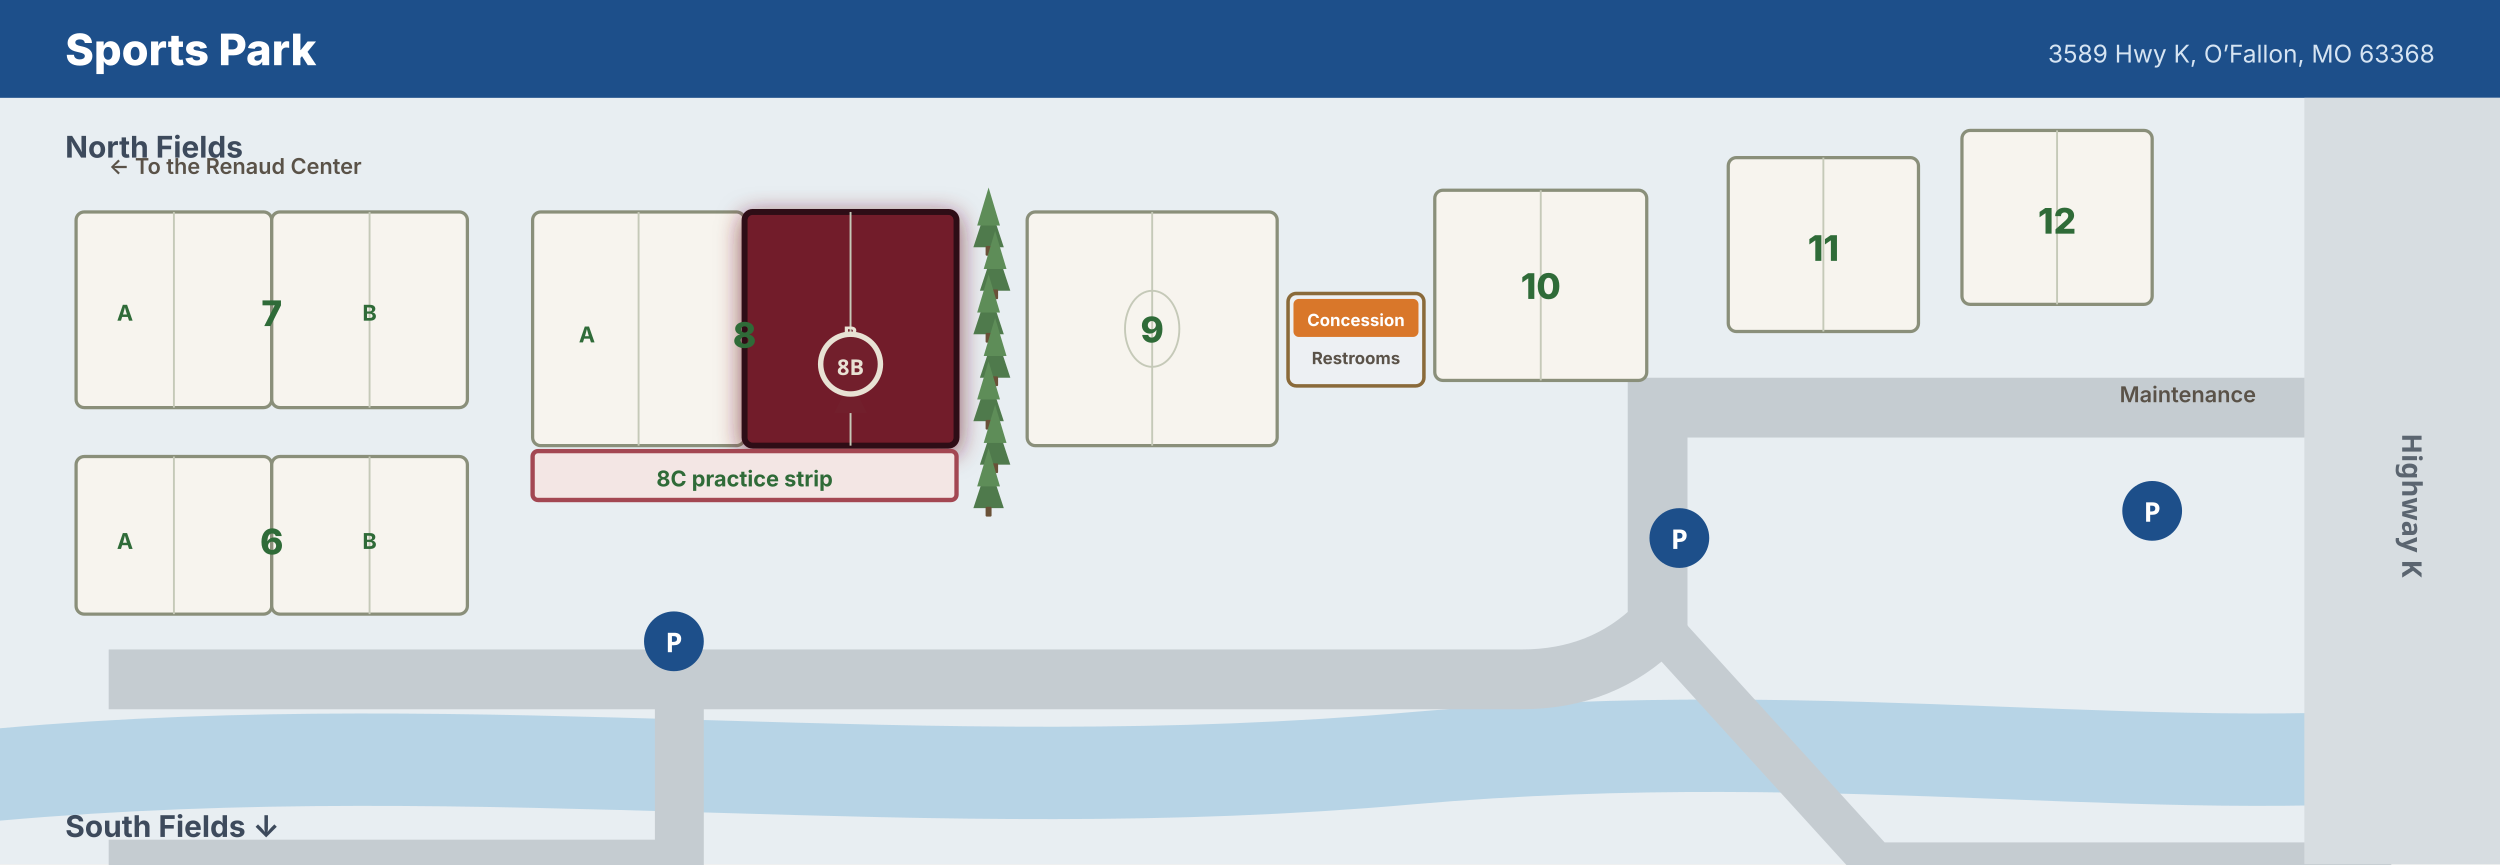
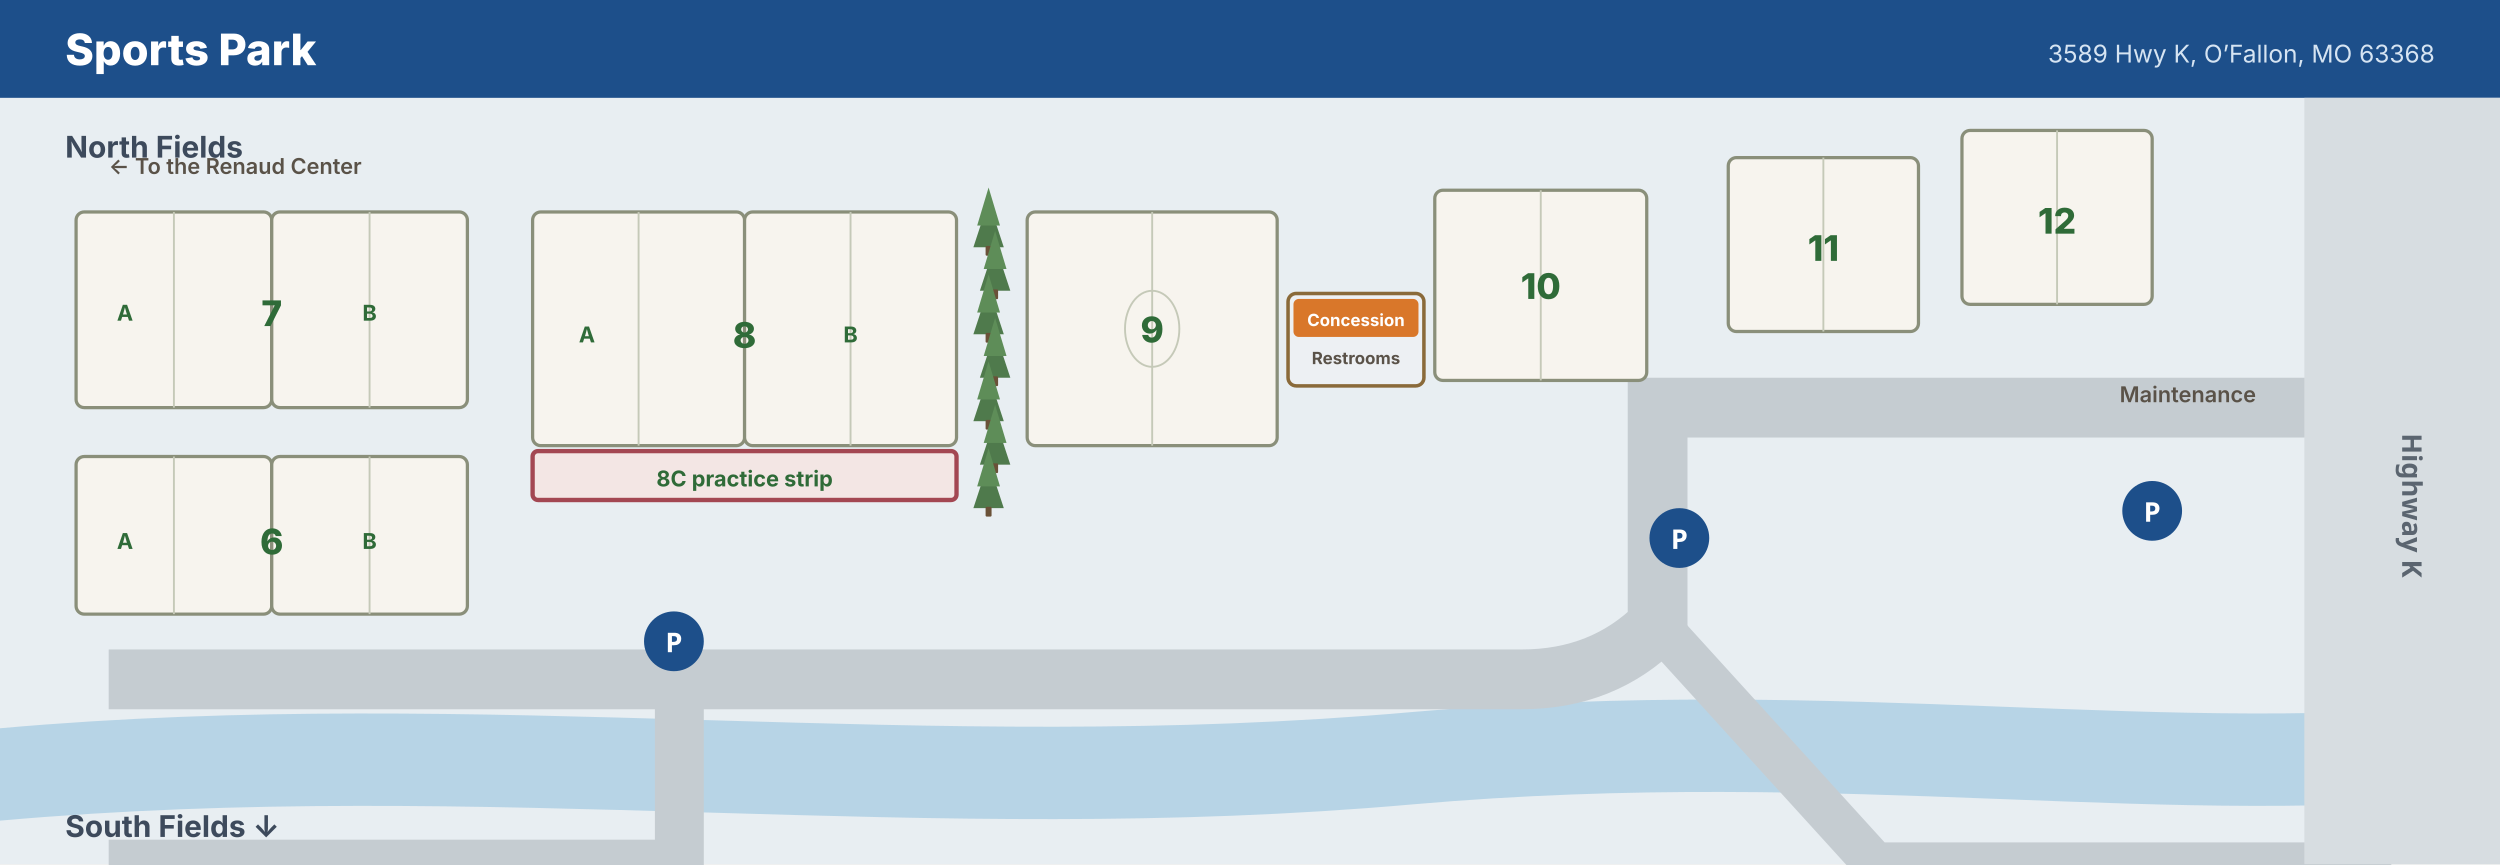
<svg xmlns="http://www.w3.org/2000/svg" class="park-map" viewBox="0 0 920 318" role="img" aria-labelledby="park-map-title park-map-desc">
  <style>
.field-pitch{fill:#f7f4ee;stroke:#8a8f7a;stroke-width:1.2}
.field-lines{fill:none;stroke:#c5c9b8;stroke-width:.7}
.field-num{font-family:Outfit,Inter,system-ui,sans-serif;font-weight:800;fill:#2f6b38;font-size:13px}
.field-sub{font-family:Inter,system-ui,sans-serif;font-weight:700;fill:#2f6b38;font-size:8px}
.label-sm{font-family:Inter,system-ui,sans-serif;font-weight:600;fill:#5a5248;font-size:8px}
.label-md{font-family:Outfit,Inter,system-ui,sans-serif;font-weight:700;fill:#3d4a5c;font-size:11px}
.week .field-pitch{fill:#721f2c;stroke:#2d0c13;stroke-width:2.2}
.week .field-sub,.week .field-num{fill:#e8e2d4}
.practice .field-pitch{fill:#f3e6e4;stroke:#a34752;stroke-width:1.6}
.week{
  transform-box:fill-box;
  transform-origin:center;
  animation:weekPulse 1.9s ease-in-out infinite;
  filter:url(#weekGlow);
}
#week-pin{
  transform-box:fill-box;
  transform-origin:center bottom;
  animation:pinBob 1.9s ease-in-out infinite;
}
@keyframes weekPulse{
  0%,100%{transform:translateY(0) scale(1)}
  50%{transform:translateY(-5px) scale(1.12)}
}
@keyframes pinBob{
  0%,100%{transform:translateY(0) scale(1)}
  50%{transform:translateY(-7px) scale(1.16)}
}
@media (prefers-reduced-motion:reduce){
  .week,#week-pin{animation:none}
}
</style>
  <defs>
    <filter id="weekGlow" x="-40%" y="-40%" width="180%" height="180%">
      <feDropShadow dx="0" dy="2" stdDeviation="4.5" flood-color="#721f2c" flood-opacity=".75" />
    </filter>
  </defs>
  <rect width="920" height="318" fill="#e8eef2" />
  <rect x="0" y="0" width="920" height="36" fill="#1d4f8a" />
  <text x="24" y="24" fill="#fff" font-family="Outfit, Inter, sans-serif" font-size="16" font-weight="800">Sports Park</text>
  <text x="896" y="23" text-anchor="end" fill="#d6e4f2" font-family="Inter, sans-serif" font-size="9">3589 Hwy K, O’Fallon, MO 63368</text>
  <path d="M0 268 C 180 252, 340 278, 520 262 C 680 248, 800 272, 920 258 L 920 292 C 800 306, 680 282, 520 296 C 340 312, 180 286, 0 302 Z" fill="#b7d4e6" />
  <path d="M40 250 H 560 Q 590 250 610 230 V 150 H 860" fill="none" stroke="#c5ccd1" stroke-width="22" />
  <path d="M250 250 V 318 H 40" fill="none" stroke="#c5ccd1" stroke-width="18" />
  <path d="M610 230 L 690 318 H 880" fill="none" stroke="#c5ccd1" stroke-width="16" />
  <rect x="848" y="36" width="72" height="282" fill="#d7dde1" />
  <text x="884" y="186" text-anchor="middle" fill="#5b6570" font-family="Outfit, sans-serif" font-size="10" font-weight="700" transform="rotate(90 884 186)">Highway K</text>
  <text x="24" y="58" class="label-md">North Fields</text>
  <text x="24" y="308" class="label-md">South Fields ↓</text>
  <g fill="#1d4f8a">
    <circle cx="248" cy="236" r="11" />
    <text x="248" y="240" text-anchor="middle" fill="#fff" font-size="10" font-weight="800" font-family="Outfit, sans-serif">P</text>
    <circle cx="618" cy="198" r="11" />
    <text x="618" y="202" text-anchor="middle" fill="#fff" font-size="10" font-weight="800" font-family="Outfit, sans-serif">P</text>
    <circle cx="792" cy="188" r="11" />
    <text x="792" y="192" text-anchor="middle" fill="#fff" font-size="10" font-weight="800" font-family="Outfit, sans-serif">P</text>
  </g>
  <g data-field="6A">
    <rect class="field-pitch" x="28" y="168" width="72" height="58" rx="3" />
    <line class="field-lines" x1="64" y1="168" x2="64" y2="226" />
    <text class="field-sub" x="46" y="202" text-anchor="middle">A</text>
  </g>
  <g data-field="6B">
    <rect class="field-pitch" x="100" y="168" width="72" height="58" rx="3" />
    <line class="field-lines" x1="136" y1="168" x2="136" y2="226" />
    <text class="field-sub" x="136" y="202" text-anchor="middle">B</text>
  </g>
  <text class="field-num" x="100" y="204" text-anchor="middle">6</text>
  <g data-field="7A">
    <rect class="field-pitch" x="28" y="78" width="72" height="72" rx="3" />
    <line class="field-lines" x1="64" y1="78" x2="64" y2="150" />
    <text class="field-sub" x="46" y="118" text-anchor="middle">A</text>
  </g>
  <g data-field="7B">
    <rect class="field-pitch" x="100" y="78" width="72" height="72" rx="3" />
    <line class="field-lines" x1="136" y1="78" x2="136" y2="150" />
    <text class="field-sub" x="136" y="118" text-anchor="middle">B</text>
  </g>
  <text class="field-num" x="100" y="120" text-anchor="middle">7</text>
  <g data-field="8A">
    <rect class="field-pitch" x="196" y="78" width="78" height="86" rx="3" />
    <line class="field-lines" x1="235" y1="78" x2="235" y2="164" />
    <text class="field-sub" x="216" y="126" text-anchor="middle">A</text>
  </g>
-   <g class="week" data-field="8B">
+   <g data-field="8B">
    <rect class="field-pitch" x="274" y="78" width="78" height="86" rx="3" />
    <line class="field-lines" x1="313" y1="78" x2="313" y2="164" />
    <text class="field-sub" x="313" y="126" text-anchor="middle">B</text>
  </g>
  <text class="field-num" x="274" y="128" text-anchor="middle">8</text>
  <g class="practice" data-field="8C">
    <rect class="field-pitch" x="196" y="166" width="156" height="18" rx="2" />
    <text class="field-sub" x="274" y="179" text-anchor="middle">8C practice strip</text>
  </g>
  <g id="tree-row-8-9" aria-hidden="true">
    <g transform="translate(363.8 86)">
      <polygon points="0,-12 5.6,5 -5.6,5" fill="#4f7a4c" />
      <polygon points="0,-17 4.2,-3 -4.2,-3" fill="#5e8d58" />
      <rect x="-1.1" y="4.5" width="2.2" height="3.6" rx=".4" fill="#6a5138" />
    </g>
    <g transform="translate(366.2 102)">
      <polygon points="0,-12 5.6,5 -5.6,5" fill="#4f7a4c" />
      <polygon points="0,-17 4.2,-3 -4.2,-3" fill="#5e8d58" />
      <rect x="-1.1" y="4.5" width="2.2" height="3.6" rx=".4" fill="#6a5138" />
    </g>
    <g transform="translate(363.8 118)">
      <polygon points="0,-12 5.6,5 -5.6,5" fill="#4f7a4c" />
      <polygon points="0,-17 4.2,-3 -4.2,-3" fill="#5e8d58" />
      <rect x="-1.1" y="4.5" width="2.2" height="3.6" rx=".4" fill="#6a5138" />
    </g>
    <g transform="translate(366.2 134)">
      <polygon points="0,-12 5.6,5 -5.6,5" fill="#4f7a4c" />
      <polygon points="0,-17 4.2,-3 -4.2,-3" fill="#5e8d58" />
      <rect x="-1.1" y="4.5" width="2.2" height="3.6" rx=".4" fill="#6a5138" />
    </g>
    <g transform="translate(363.8 150)">
      <polygon points="0,-12 5.6,5 -5.6,5" fill="#4f7a4c" />
      <polygon points="0,-17 4.2,-3 -4.2,-3" fill="#5e8d58" />
      <rect x="-1.1" y="4.5" width="2.2" height="3.6" rx=".4" fill="#6a5138" />
    </g>
    <g transform="translate(366.2 166)">
      <polygon points="0,-12 5.6,5 -5.6,5" fill="#4f7a4c" />
      <polygon points="0,-17 4.2,-3 -4.2,-3" fill="#5e8d58" />
      <rect x="-1.1" y="4.5" width="2.2" height="3.6" rx=".4" fill="#6a5138" />
    </g>
    <g transform="translate(363.8 182)">
      <polygon points="0,-12 5.6,5 -5.6,5" fill="#4f7a4c" />
      <polygon points="0,-17 4.2,-3 -4.2,-3" fill="#5e8d58" />
      <rect x="-1.1" y="4.5" width="2.2" height="3.6" rx=".4" fill="#6a5138" />
    </g>
  </g>
  <g data-field="9">
    <rect class="field-pitch" x="378" y="78" width="92" height="86" rx="3" />
    <line class="field-lines" x1="424" y1="78" x2="424" y2="164" />
    <ellipse class="field-lines" cx="424" cy="121" rx="10" ry="14" />
    <text class="field-num" x="424" y="126" text-anchor="middle">9</text>
  </g>
  <g data-field="10">
    <rect class="field-pitch" x="528" y="70" width="78" height="70" rx="3" />
    <line class="field-lines" x1="567" y1="70" x2="567" y2="140" />
    <text class="field-num" x="567" y="110" text-anchor="middle">10</text>
  </g>
  <g id="north-concession">
    <rect x="474" y="108" width="50" height="34" rx="3" fill="#edf0f3" stroke="#8a6a3a" stroke-width="1.3" />
    <rect x="476" y="110" width="46" height="14" rx="2" fill="#d9772a" />
    <text x="499" y="120" text-anchor="middle" fill="#fff" font-size="6.2" font-weight="700" font-family="Inter, sans-serif">Concession</text>
    <text x="499" y="134" text-anchor="middle" fill="#5a5248" font-size="6.2" font-weight="700" font-family="Inter, sans-serif">Restrooms</text>
  </g>
  <g data-field="11">
    <rect class="field-pitch" x="636" y="58" width="70" height="64" rx="3" />
    <line class="field-lines" x1="671" y1="58" x2="671" y2="122" />
    <text class="field-num" x="671" y="96" text-anchor="middle">11</text>
  </g>
  <g data-field="12">
    <rect class="field-pitch" x="722" y="48" width="70" height="64" rx="3" />
    <line class="field-lines" x1="757" y1="48" x2="757" y2="112" />
    <text class="field-num" x="757" y="86" text-anchor="middle">12</text>
  </g>
  <text x="40" y="64" class="label-sm">← To the Renaud Center</text>
  <text x="780" y="148" class="label-sm">Maintenance</text>
-   <g id="week-pin">
-     <path d="M313 140 l6 12 h-12 z" fill="#721f2c" />
-     <circle cx="313" cy="134" r="11" fill="#721f2c" stroke="#e8e2d4" stroke-width="2" />
-     <text x="313" y="138" text-anchor="middle" fill="#e8e2d4" font-size="8" font-weight="800" font-family="Outfit, sans-serif">8B</text>
-   </g>
</svg>
